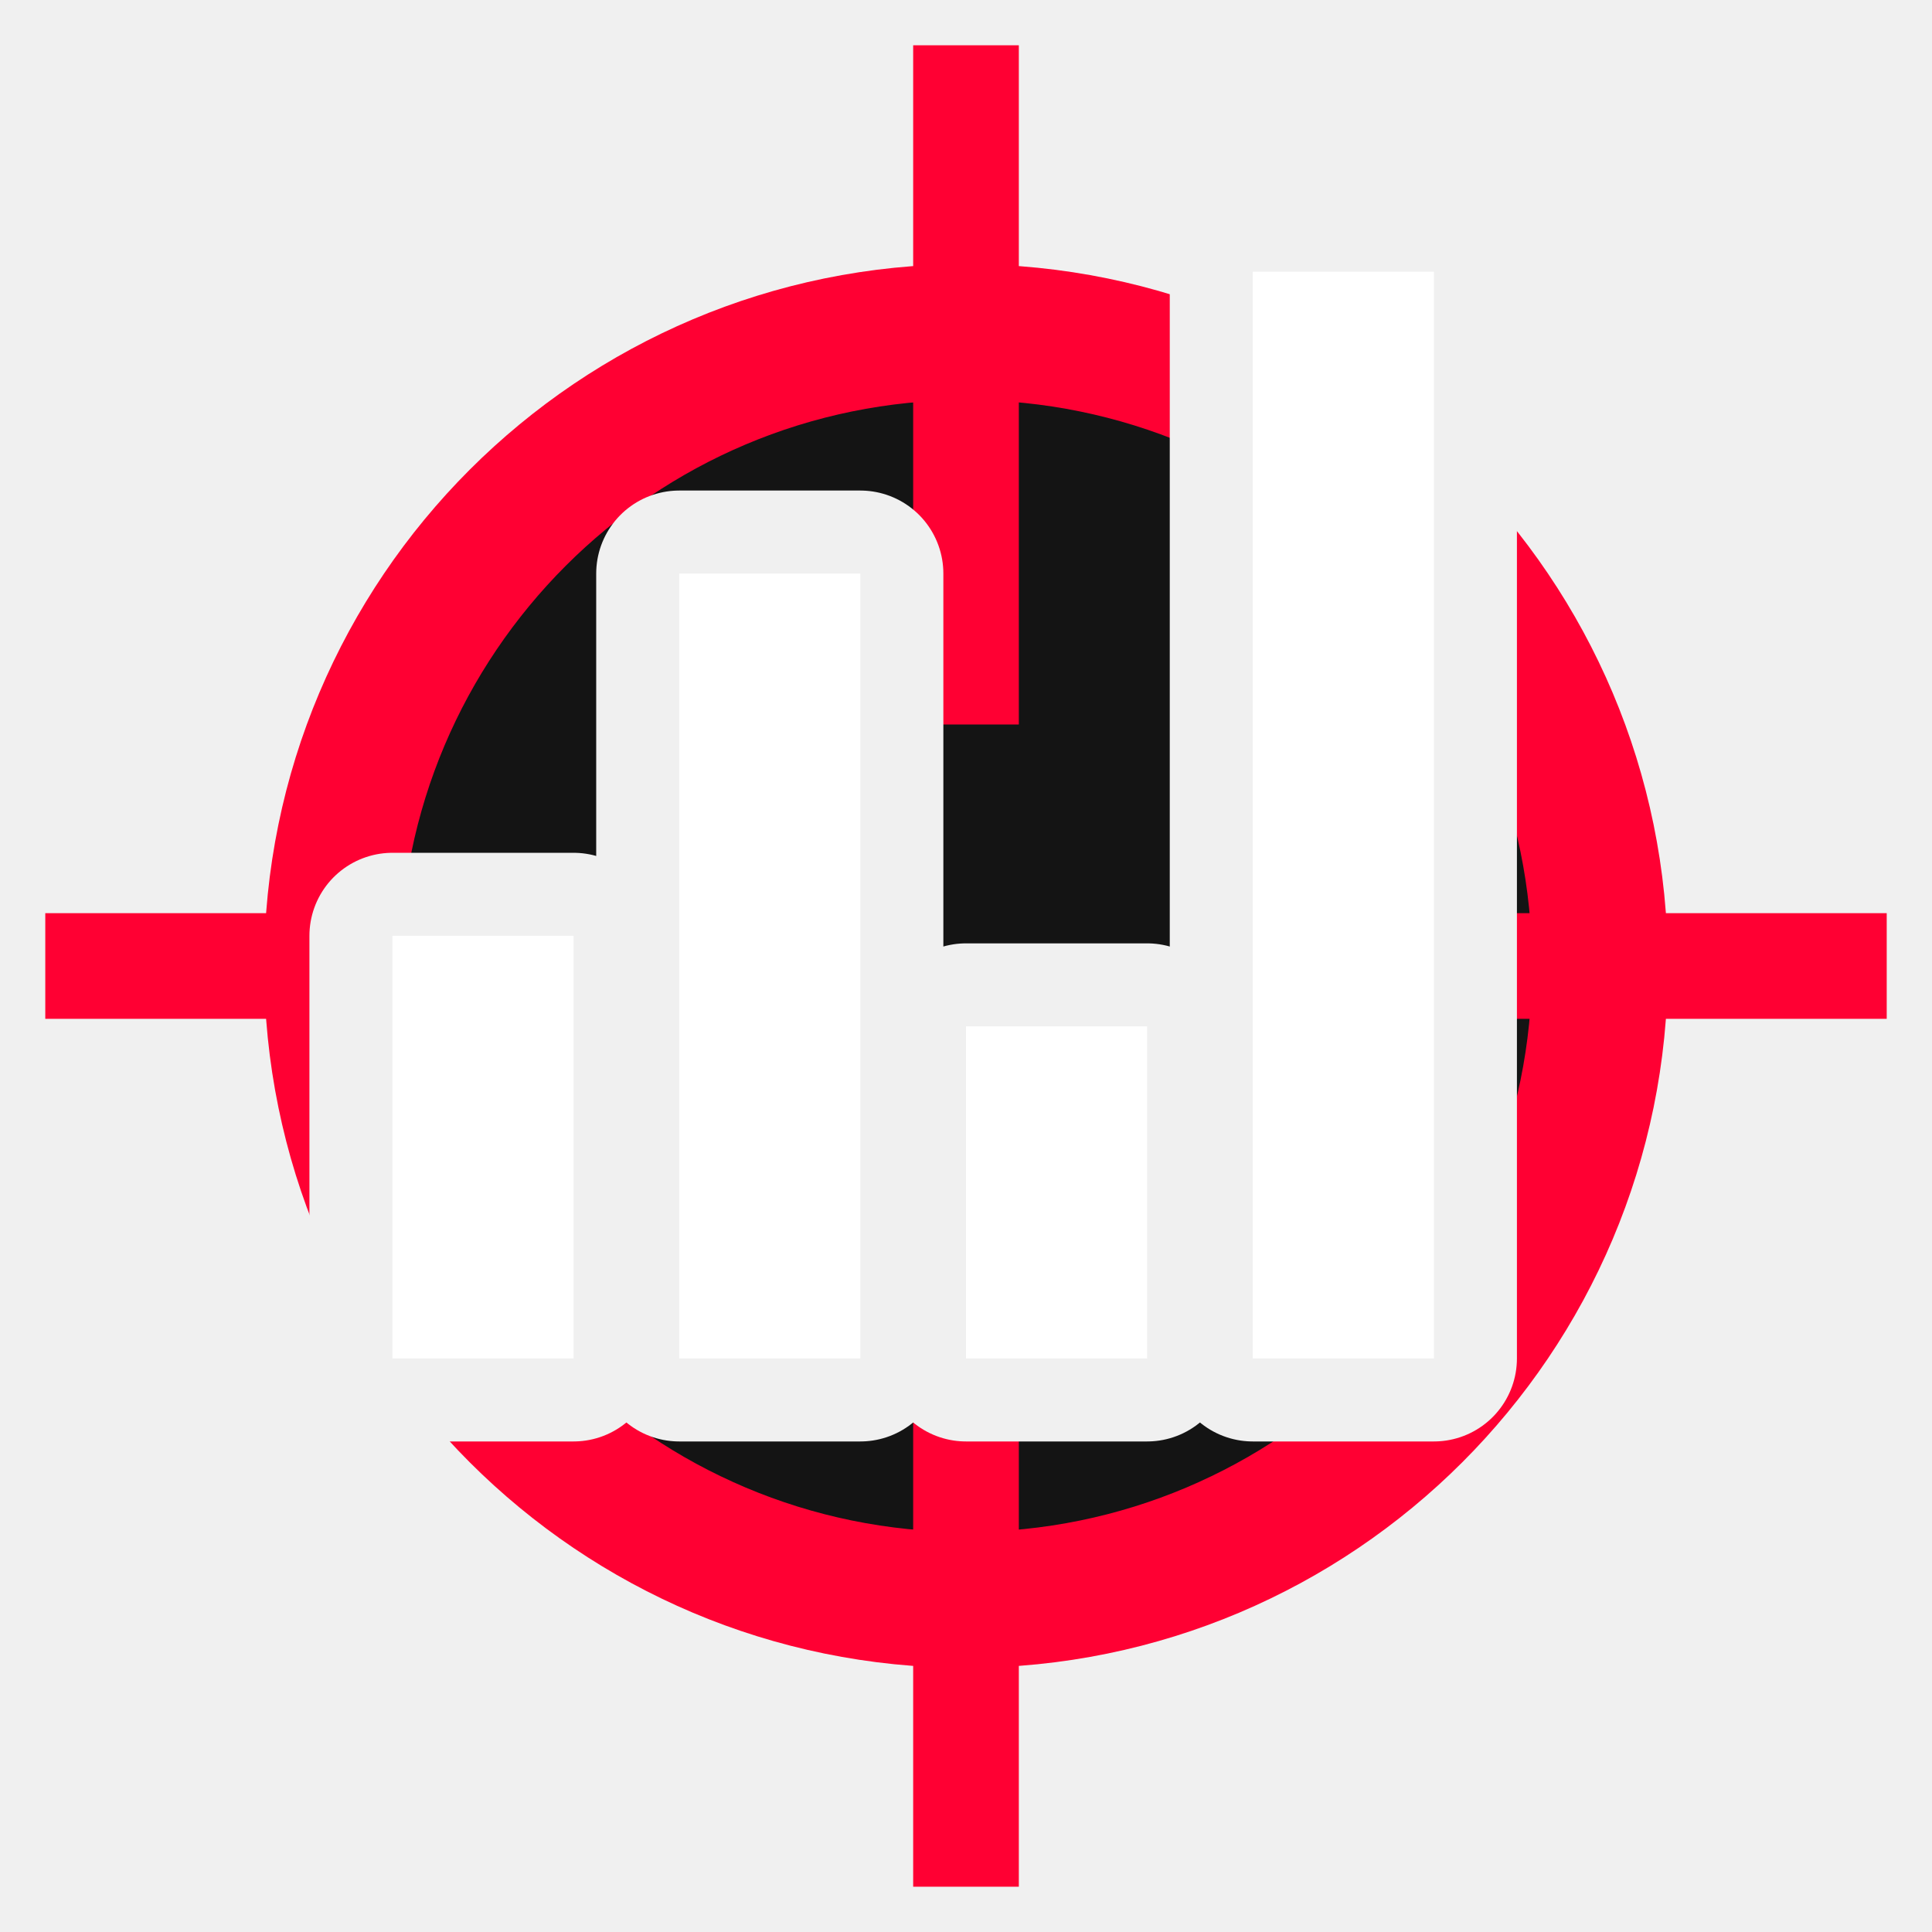
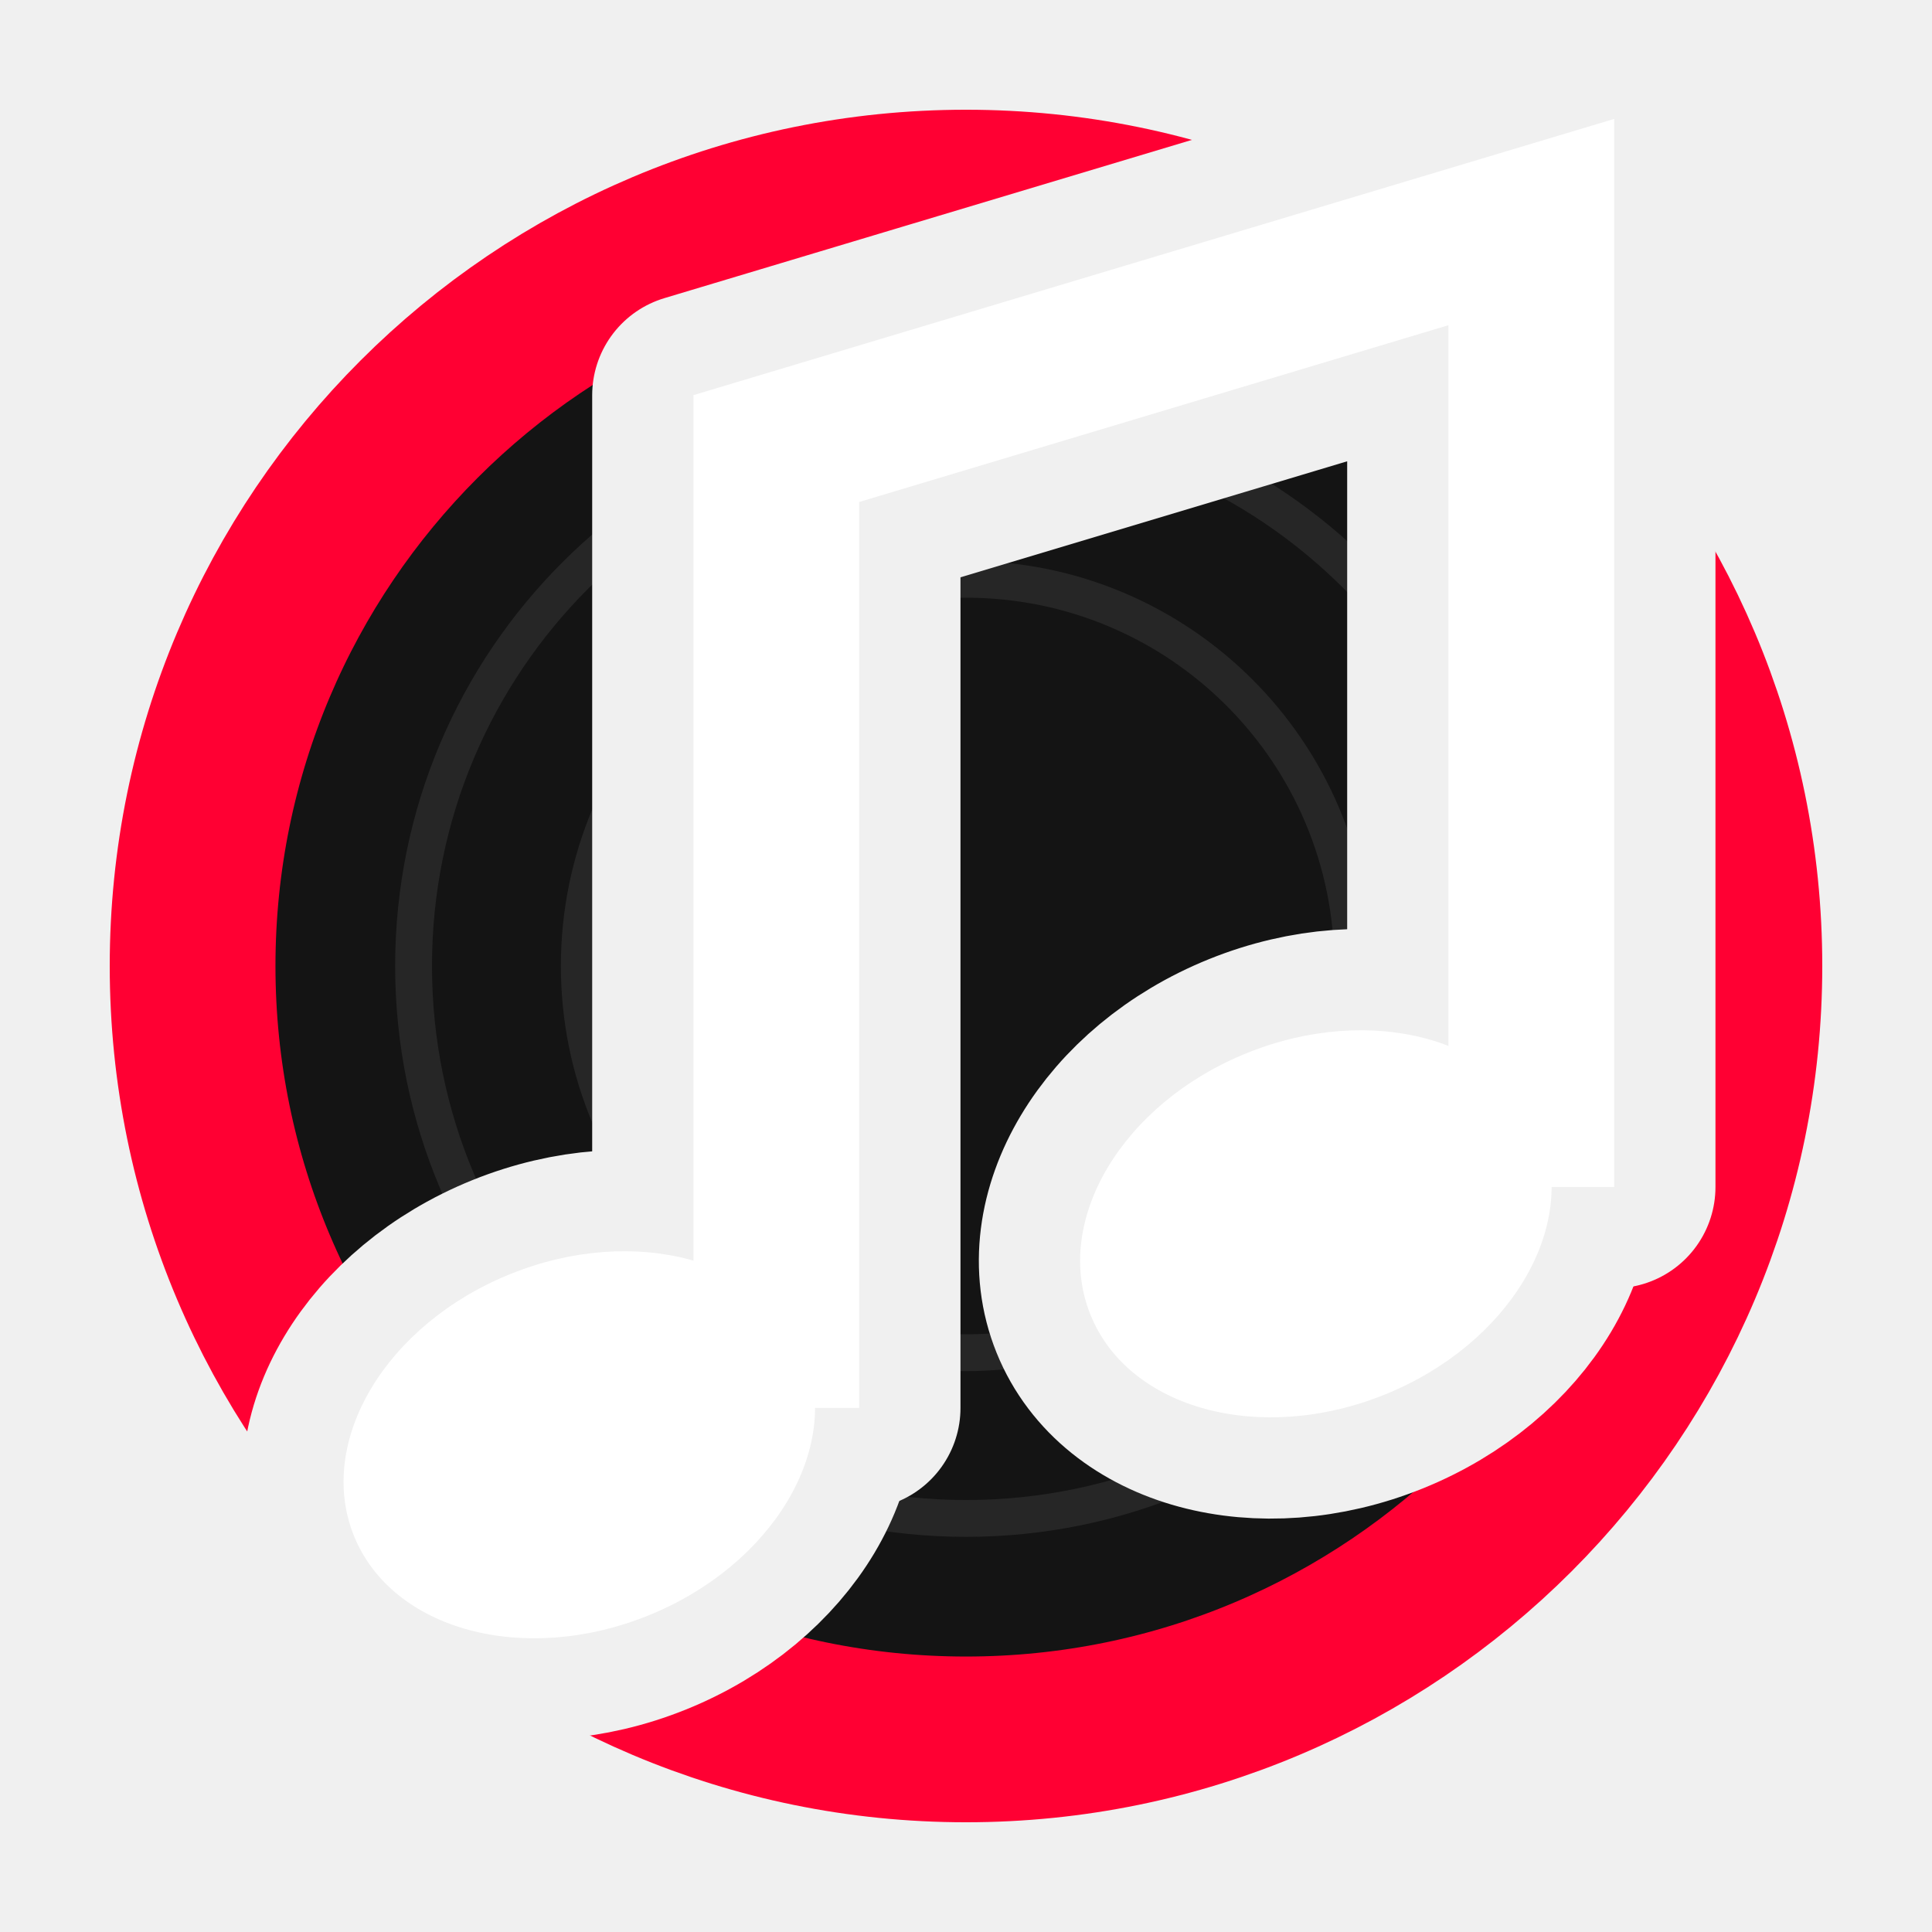
<svg xmlns="http://www.w3.org/2000/svg" viewBox="0 0 64 64" width="64" height="64">
  <defs>
    <mask id="yw-cut">
      <rect width="64" height="64" fill="#fff" />
      <g fill="#000" stroke="#000" stroke-width="5.5" stroke-linejoin="round">
-         <rect x="13" y="31" width="6" height="14" />
-         <rect x="22.5" y="19" width="6" height="26" />
-         <rect x="32" y="34" width="6" height="11" />
-         <rect x="41.5" y="9" width="6" height="36" />
+         <ellipse cx="21.5" cy="45" rx="6.6" ry="5" transform="rotate(-22 21.5 45)" />
+         <ellipse cx="41.5" cy="39" rx="6.6" ry="5" transform="rotate(-22 41.5 39)" />
+         <path d="M24.6 44V16.5L49.6 9V38H45.1V14.6L29.1 19.4V44Z" />
      </g>
    </mask>
  </defs>
-   <g mask="url(#yw-cut)">
-     <circle cx="32" cy="32" r="21" fill="#141414" />
-     <circle pathLength="100" cx="32" cy="32" r="21" fill="none" stroke="#ff0033" stroke-width="4.5" />
-     <path d="M32 1.5V24M32 40V62.5M1.5 32H24M40 32H62.5" stroke="#ff0033" stroke-width="3.5" />
-   </g>
-   <g fill="#ffffff">
-     <rect x="13" y="31" width="6" height="14" />
-     <rect x="22.5" y="19" width="6" height="26" />
-     <rect x="32" y="34" width="6" height="11" />
-     <rect x="41.5" y="9" width="6" height="36" />
+   <g transform="translate(32 32) scale(1.22) translate(-32 -32)">
+     <g mask="url(#yw-cut)">
+       <g>
+         <circle cx="32" cy="32" r="21" fill="#141414" />
+         <circle cx="32" cy="32" r="15" fill="none" stroke="#262626" stroke-width="1" />
+         <circle cx="32" cy="32" r="10.5" fill="none" stroke="#262626" stroke-width="1" />
+       </g>
+       <circle pathLength="100" cx="32" cy="32" r="21" fill="none" stroke="#ff0033" stroke-width="4.5" />
+     </g>
+     <g fill="#ffffff">
+       <ellipse cx="21.5" cy="45" rx="6.6" ry="5" transform="rotate(-22 21.5 45)" />
+       <ellipse cx="41.5" cy="39" rx="6.6" ry="5" transform="rotate(-22 41.5 39)" />
+       <path d="M24.6 44V16.5L49.6 9V38H45.1V14.6L29.1 19.4V44Z" />
+     </g>
  </g>
</svg>
